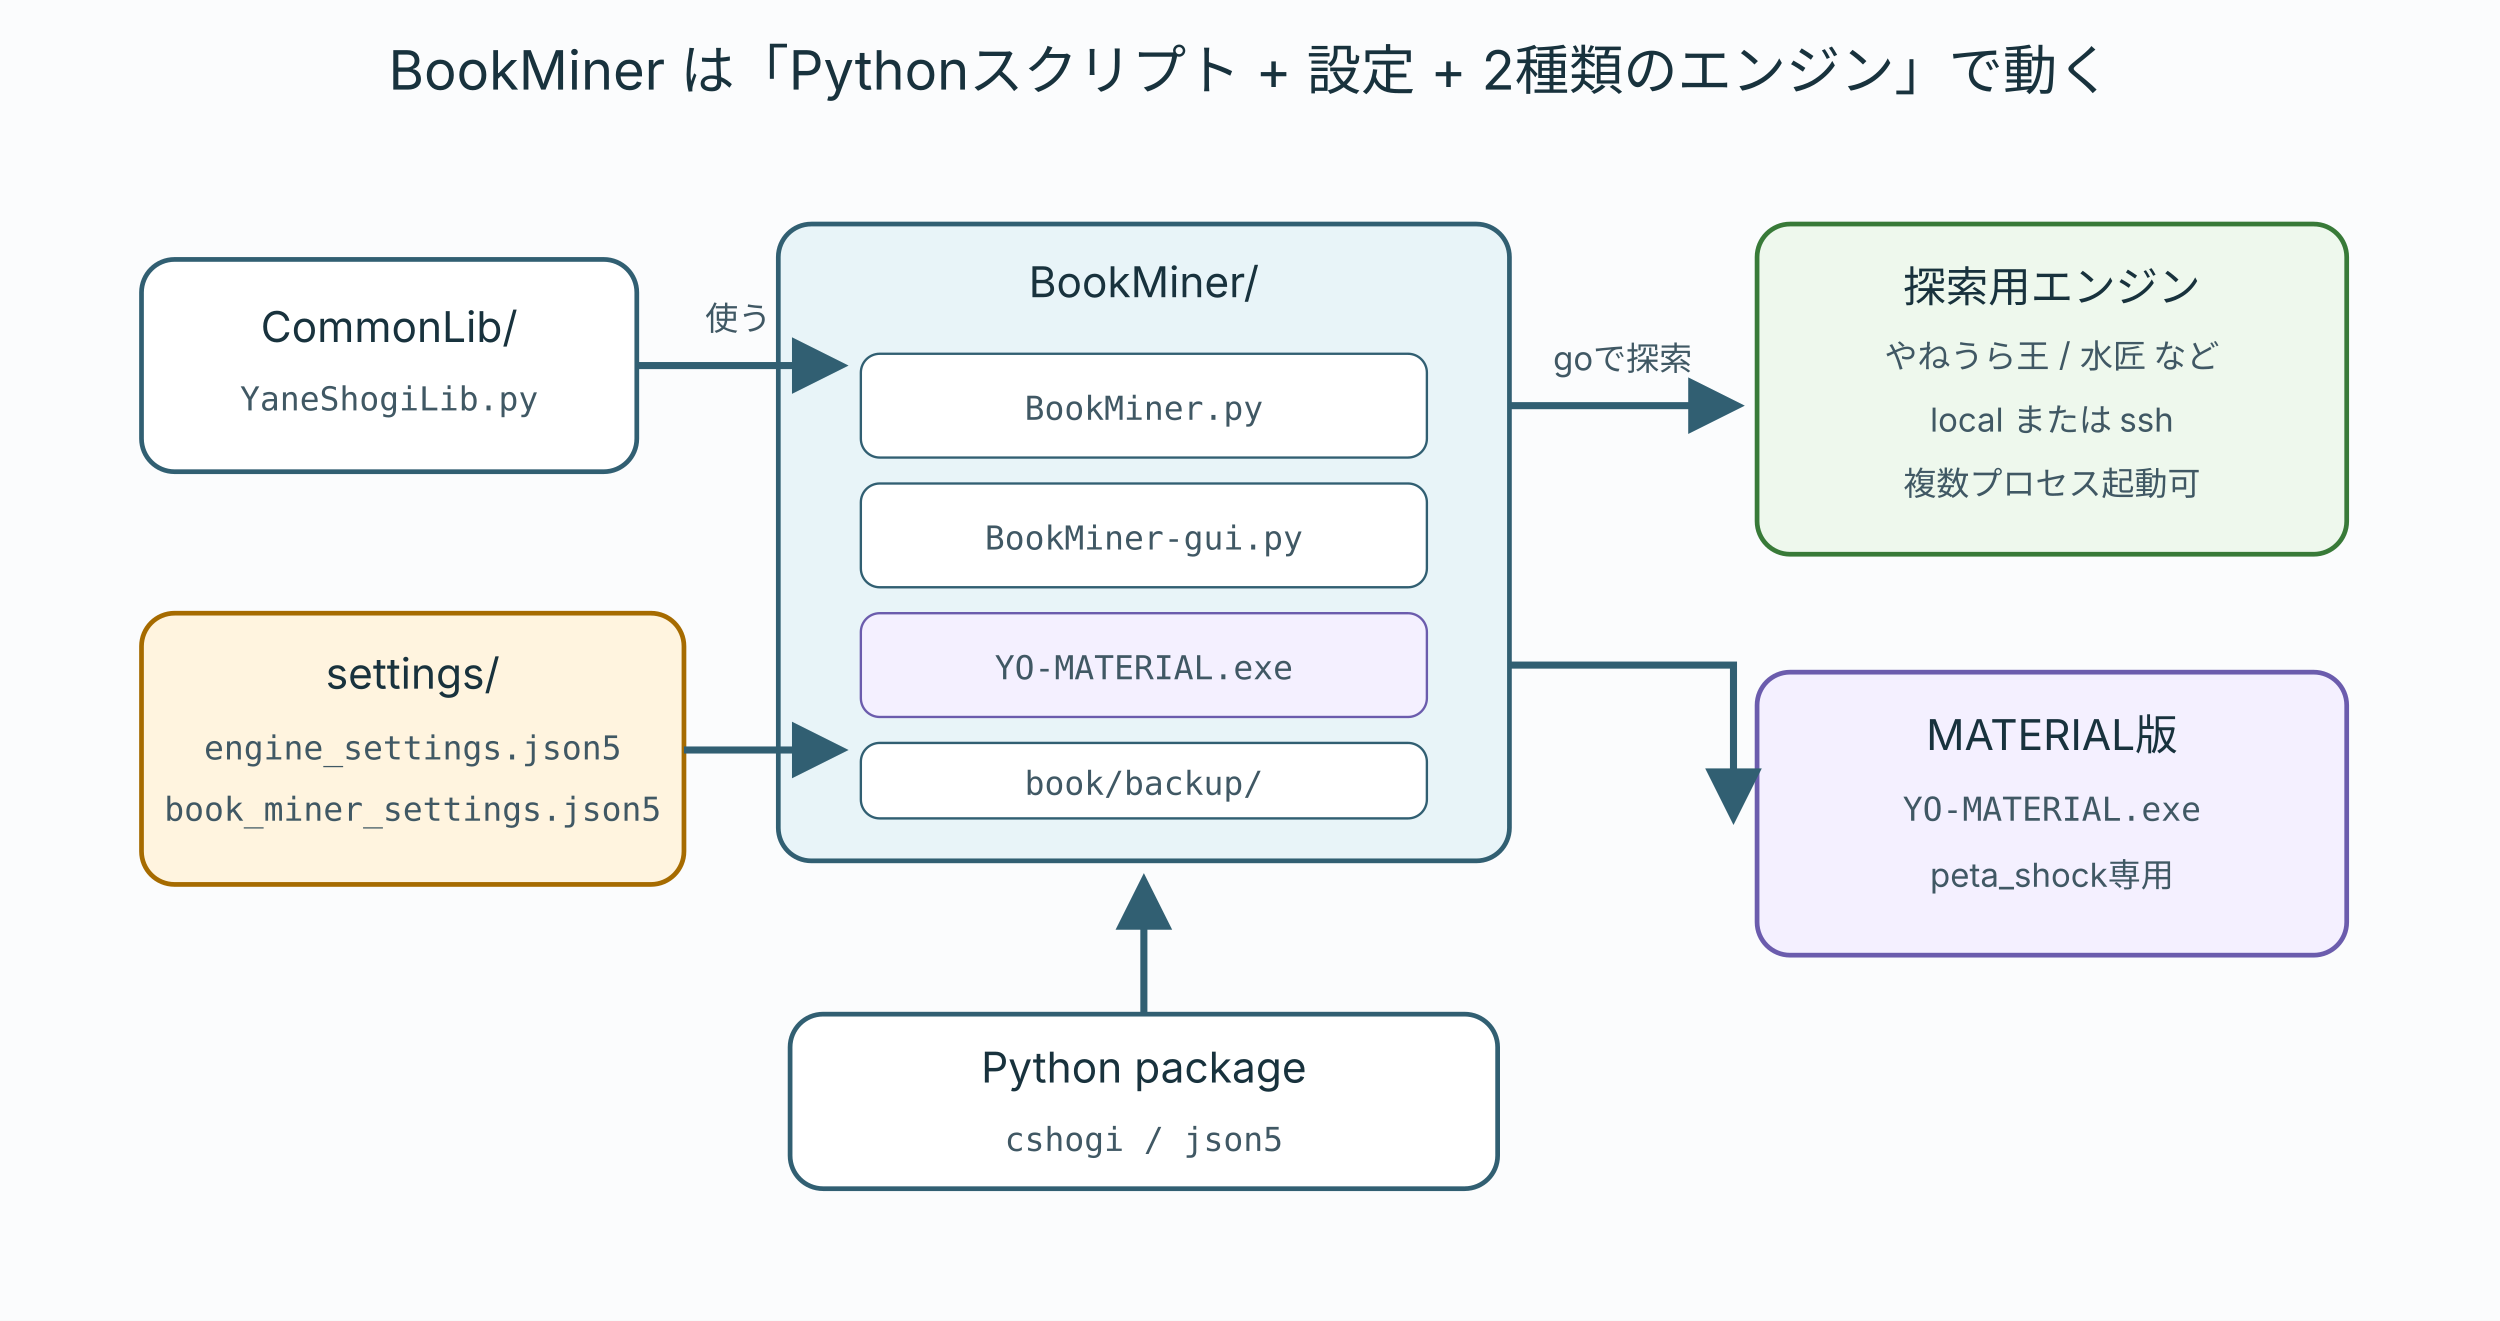
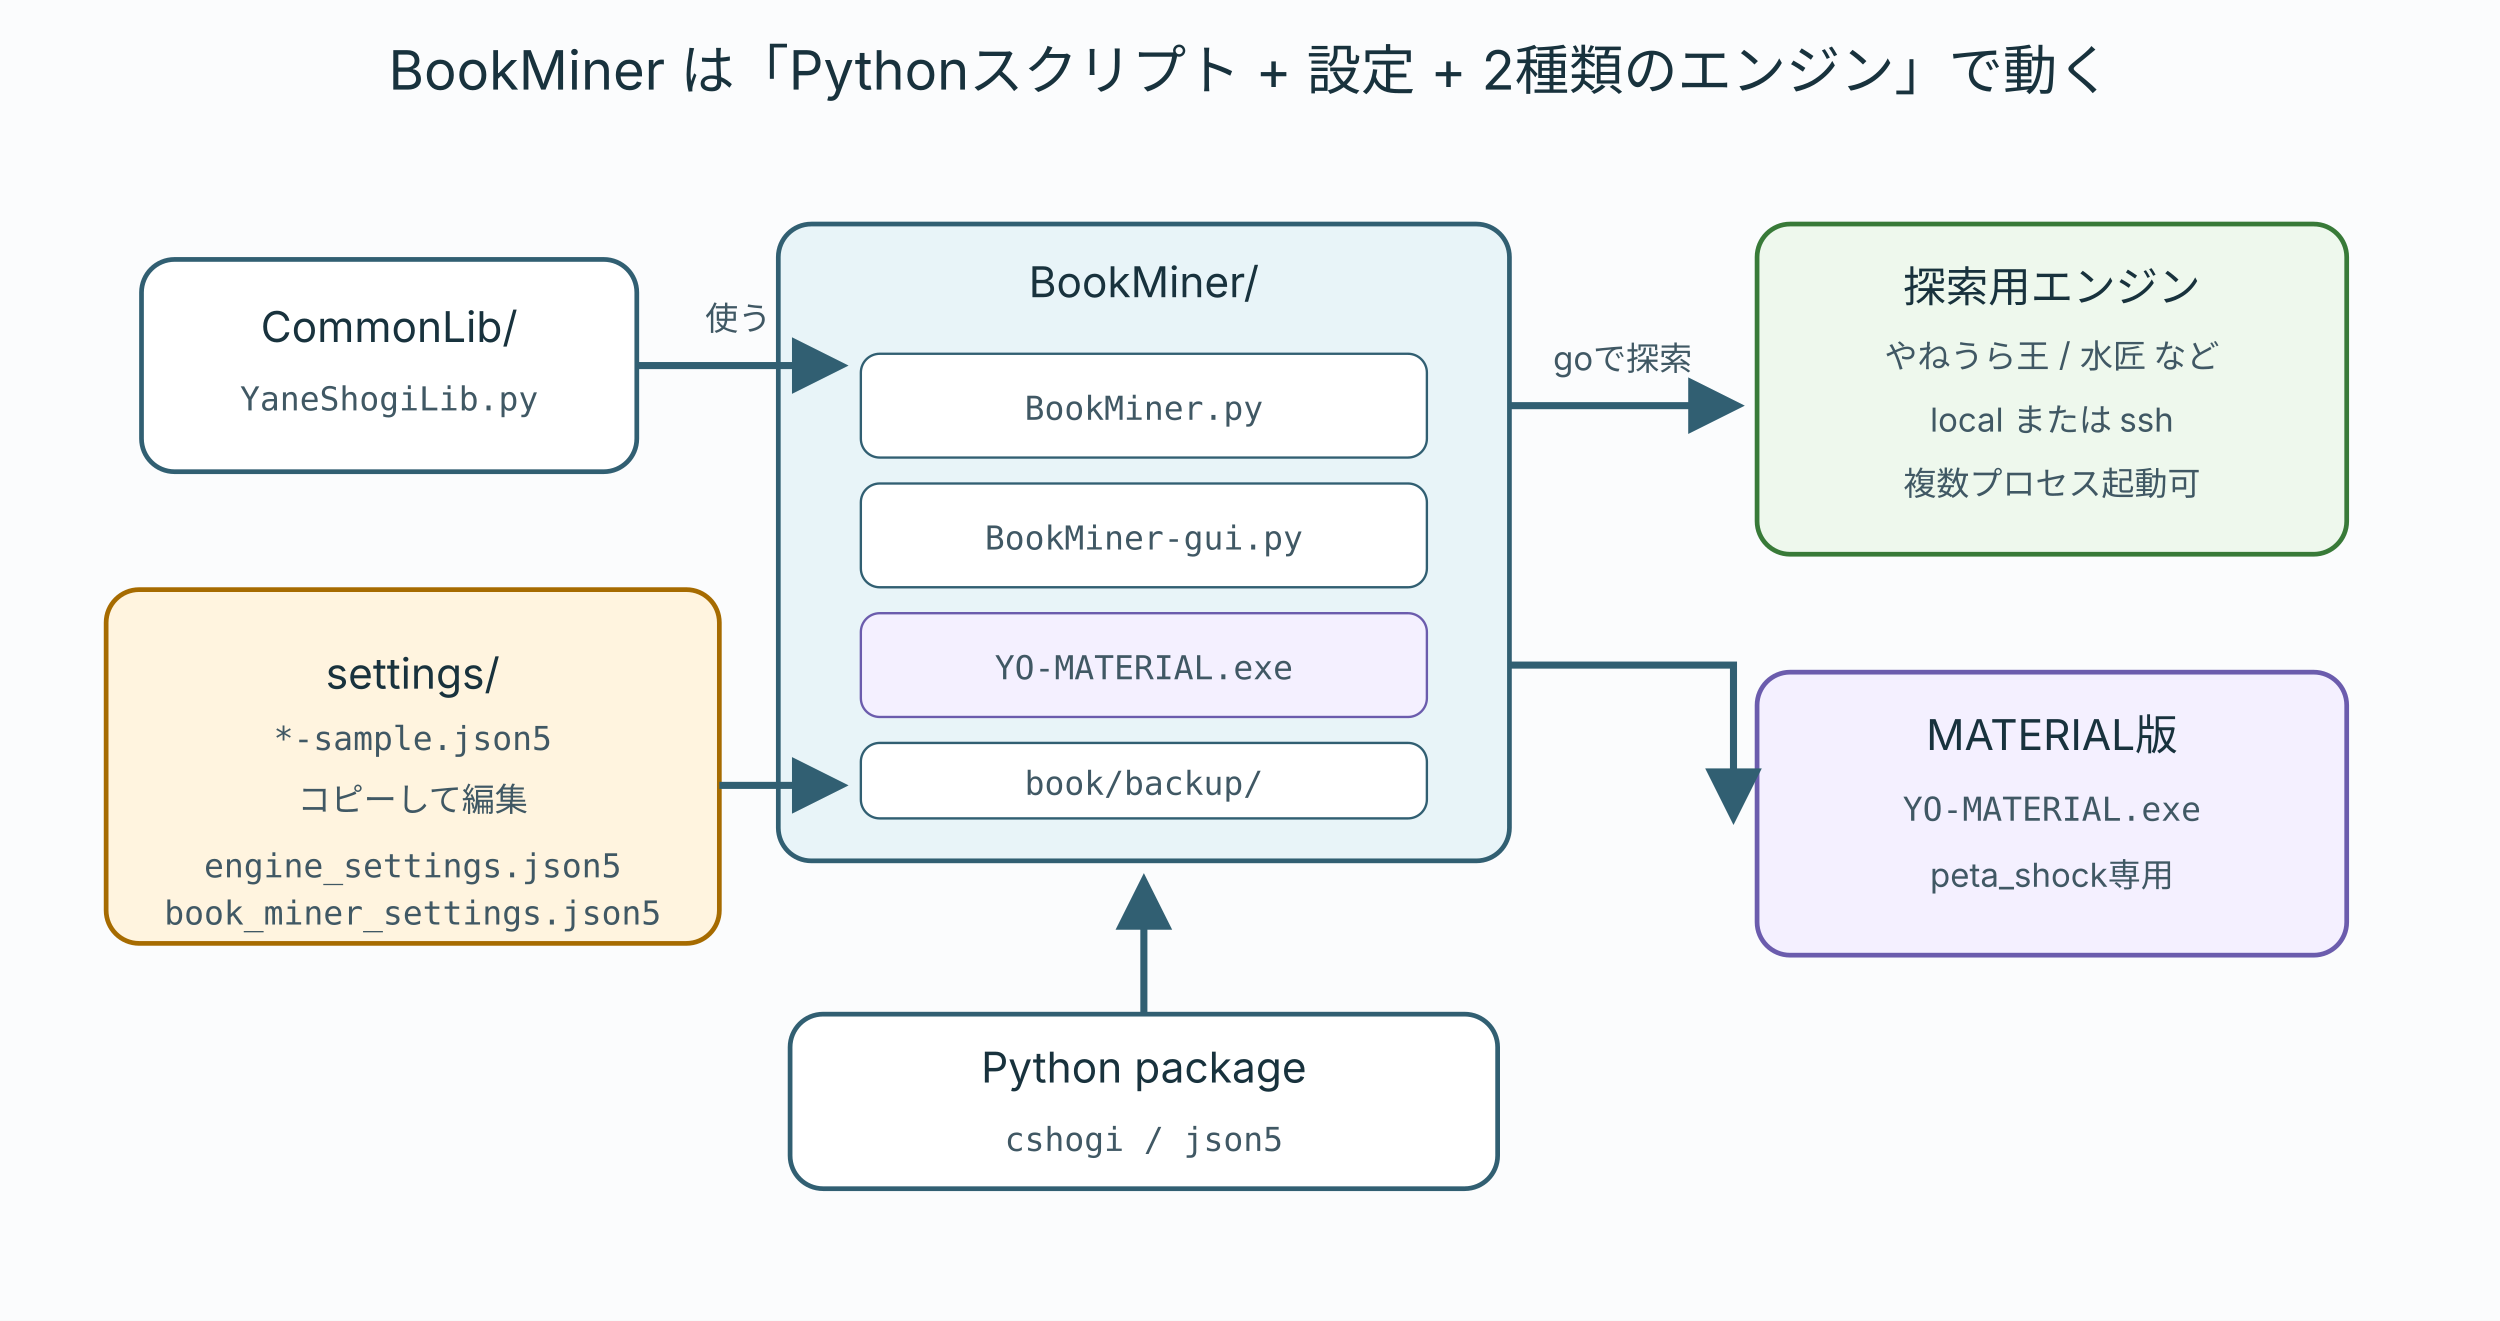
<svg xmlns="http://www.w3.org/2000/svg" width="1060" height="560" viewBox="0 0 1060 560" role="img" aria-labelledby="title desc">
  <defs>
    <marker id="arrow" viewBox="0 0 10 10" refX="8" refY="5" markerWidth="8" markerHeight="8" orient="auto-start-reverse">
      <path d="M 0 0 L 10 5 L 0 10 z" fill="#315f72" />
    </marker>
    <style>
      .bg { fill: #fbfcfd; }
      .panel { fill: #ffffff; stroke: #315f72; stroke-width: 2; }
      .bookminer { fill: #e8f4f8; }
      .settings { fill: #fff4df; stroke: #a66b00; }
      .engine { fill: #eef8ed; stroke: #387a38; }
      .material { fill: #f4f0ff; stroke: #6b5cad; }
      .line { stroke: #315f72; stroke-width: 3; fill: none; marker-end: url(#arrow); }
      .text { font-family: -apple-system, BlinkMacSystemFont, "Segoe UI", sans-serif; fill: #18323d; font-size: 18px; text-anchor: middle; }
      .small { font-size: 14px; fill: #405864; }
      .mono { font-family: ui-monospace, SFMono-Regular, Menlo, Consolas, monospace; font-size: 14px; fill: #405864; }
    </style>
  </defs>
  <rect class="bg" x="0" y="0" width="1060" height="560" />
  <text class="text" x="530" y="38" style="font-size:23px">BookMiner は「Pythonスクリプト + 設定 + 2種類のエンジン」で動く</text>
  <rect class="panel bookminer" x="330" y="95" width="310" height="270" rx="14" />
  <text class="text" x="485" y="126">BookMiner/</text>
  <rect x="365" y="150" width="240" height="44" rx="8" fill="#ffffff" stroke="#315f72" />
  <text class="mono" x="485" y="178" text-anchor="middle">BookMiner.py</text>
  <rect x="365" y="205" width="240" height="44" rx="8" fill="#ffffff" stroke="#315f72" />
  <text class="mono" x="485" y="233" text-anchor="middle">BookMiner-gui.py</text>
  <rect class="material" x="365" y="260" width="240" height="44" rx="8" />
  <text class="mono" x="485" y="288" text-anchor="middle">YO-MATERIAL.exe</text>
  <rect x="365" y="315" width="240" height="32" rx="8" fill="#ffffff" stroke="#315f72" />
  <text class="mono" x="485" y="337" text-anchor="middle">book/backup/</text>
  <rect class="panel" x="60" y="110" width="210" height="90" rx="14" />
  <text class="text" x="165" y="145">CommonLib/</text>
  <text class="mono" x="165" y="174" text-anchor="middle">YaneShogiLib.py</text>
  <path class="line" d="M 270 155 H 355" />
  <text class="text small" x="313" y="140">使う</text>
-   <rect class="panel settings" x="60" y="260" width="230" height="115" rx="14" />
+   <rect class="panel settings" x="45" y="250" width="260" height="150" rx="14" />
  <text class="text" x="175" y="292">settings/</text>
-   <text class="mono" x="175" y="322" text-anchor="middle">engine_settings.json5</text>
-   <text class="mono" x="175" y="348" text-anchor="middle">book_miner_settings.json5</text>
-   <path class="line" d="M 290 318 H 355" />
+   <text class="mono" x="175" y="318" text-anchor="middle">*-sample.json5</text>
+   <text class="text small" x="175" y="344">コピーして編集</text>
+   <text class="mono" x="175" y="372" text-anchor="middle">engine_settings.json5</text>
+   <text class="mono" x="175" y="392" text-anchor="middle">book_miner_settings.json5</text>
+   <path class="line" d="M 305 333 H 355" />
  <rect class="panel engine" x="745" y="95" width="250" height="140" rx="14" />
  <text class="text" x="870" y="128">探索用エンジン</text>
  <text class="text small" x="870" y="156">やねうら王 / 水匠 など</text>
  <text class="text small" x="870" y="183">local または ssh</text>
  <text class="text small" x="870" y="210">複数プロセス起動可</text>
  <path class="line" d="M 640 172 H 735" />
  <text class="text small" x="688" y="157">goで探索</text>
  <rect class="panel material" x="745" y="285" width="250" height="120" rx="14" />
  <text class="text" x="870" y="318">MATERIAL版</text>
  <text class="mono" x="870" y="348" text-anchor="middle">YO-MATERIAL.exe</text>
  <text class="text small" x="870" y="376">peta_shock専用</text>
  <path class="line" d="M 640 282 H 735 V 345" />
  <rect class="panel" x="335" y="430" width="300" height="74" rx="14" />
  <text class="text" x="485" y="459">Python package</text>
  <text class="mono" x="485" y="488" text-anchor="middle">cshogi / json5</text>
  <path class="line" d="M 485 430 V 375" />
</svg>
